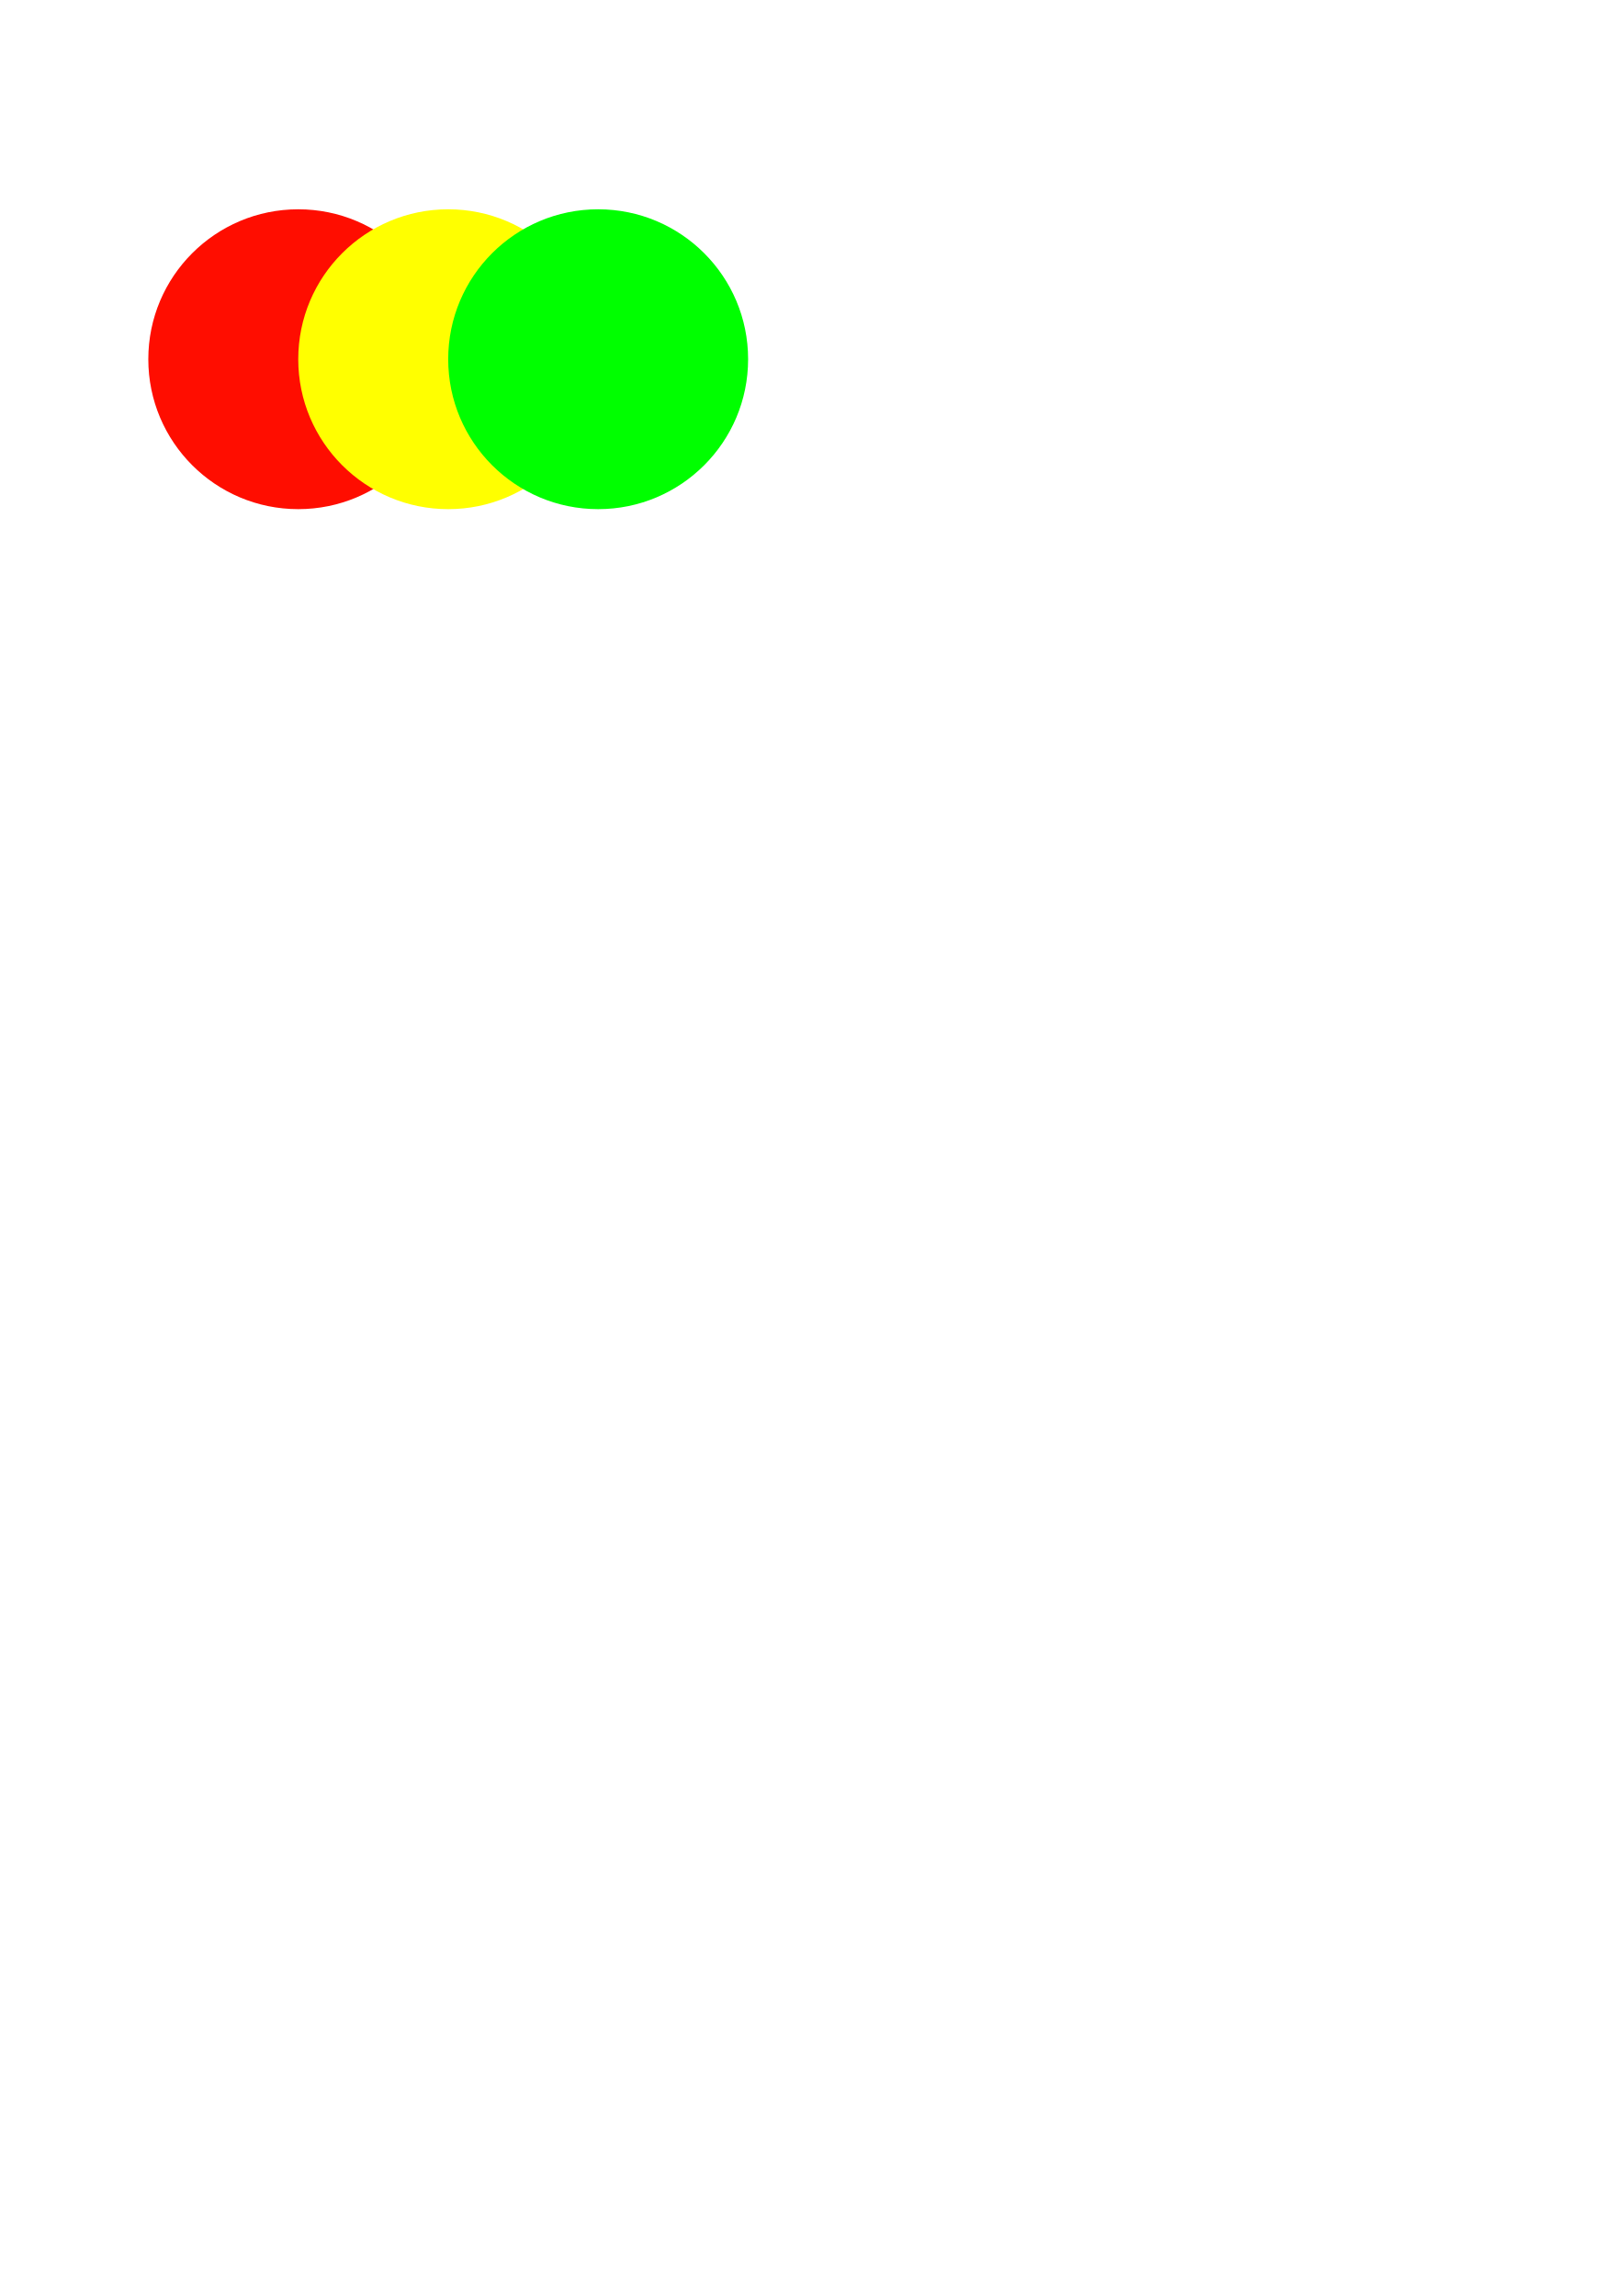
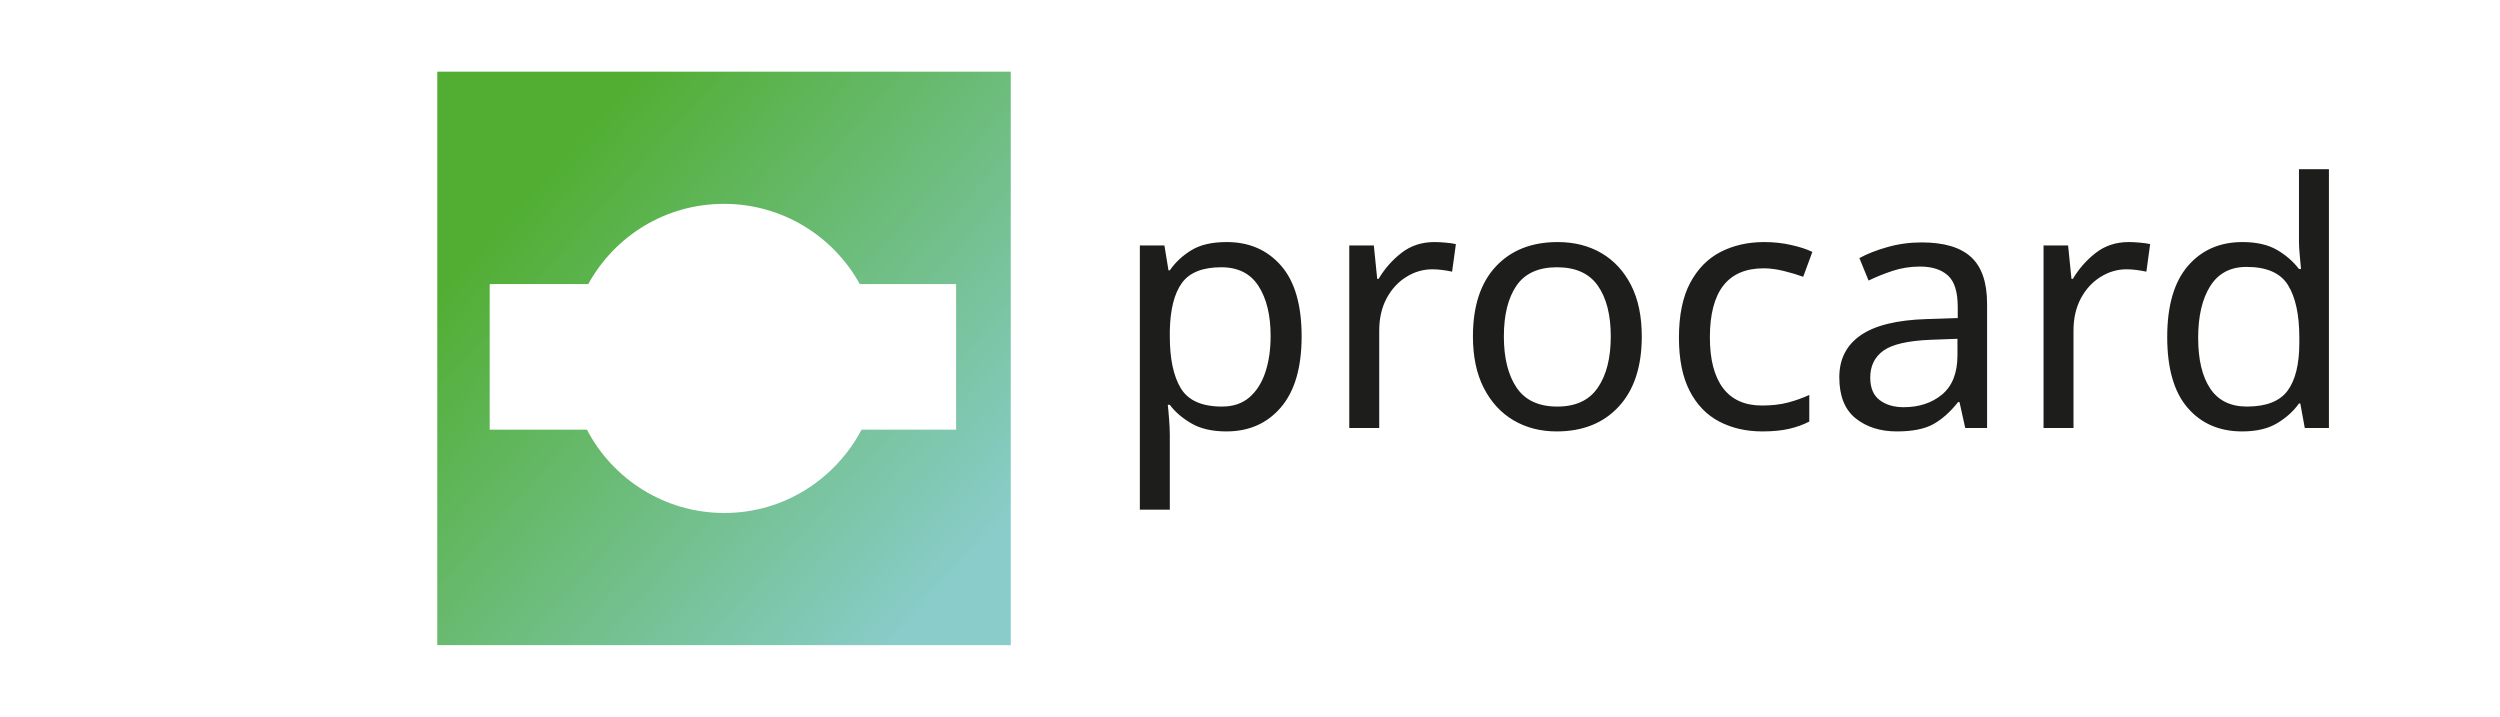
- <svg xmlns="http://www.w3.org/2000/svg" width="210mm" height="297mm" viewBox="0 0 210 297" version="1.1" id="svg5">
-   <defs id="defs2" />
-   <g id="layer1">
-     <circle style="fill:#ff0d00;stroke:none;stroke-width:2.646;fill-opacity:1" id="path51" cx="38.575" cy="46.467" r="19.394" />
-     <circle style="fill:#ffff00;fill-opacity:1;stroke:none;stroke-width:2.646" id="path51-3" cx="57.968" cy="46.467" r="19.394" />
-     <circle style="fill:#00ff00;fill-opacity:1;stroke:none;stroke-width:2.646" id="path51-6" cx="77.362" cy="46.467" r="19.394" />
-   </g>
+ <svg xmlns="http://www.w3.org/2000/svg" version="1.1" id="Слой_1" x="0px" y="0px" viewBox="0 0 558 160" style="enable-background:new 0 0 558 160;" xml:space="preserve">
+   <style type="text/css">
+ 	.st0{fill:url(#SVGID_1_);}
+ 	.st1{fill:#1D1D1B;}
+ 	.st2{font-family:'Cabin-Bold';}
+ 	.st3{font-size:76px;}
+ </style>
+   <linearGradient id="SVGID_1_" gradientUnits="userSpaceOnUse" x1="119.131" y1="118.434" x2="214.065" y2="32.591" gradientTransform="matrix(1 0 0 -1 0 160)">
+     <stop offset="0" style="stop-color:#51AE32" />
+     <stop offset="1" style="stop-color:#89CCC9" />
+   </linearGradient>
+   <path class="st0" d="M97.6,16v128h128V16H97.6z M213.4,95.9h-21.1c-5.8,11-17.3,18.6-30.6,18.6S136.8,107,131,95.9h-21.7V63.4h22  c5.9-10.7,17.2-17.9,30.3-17.9c13,0,24.4,7.2,30.3,17.9h21.5L213.4,95.9L213.4,95.9z" />
+   <text transform="matrix(1 0 0 1 247.9612 95.5278)" class="st1 st2 st3">procard</text>
</svg>
